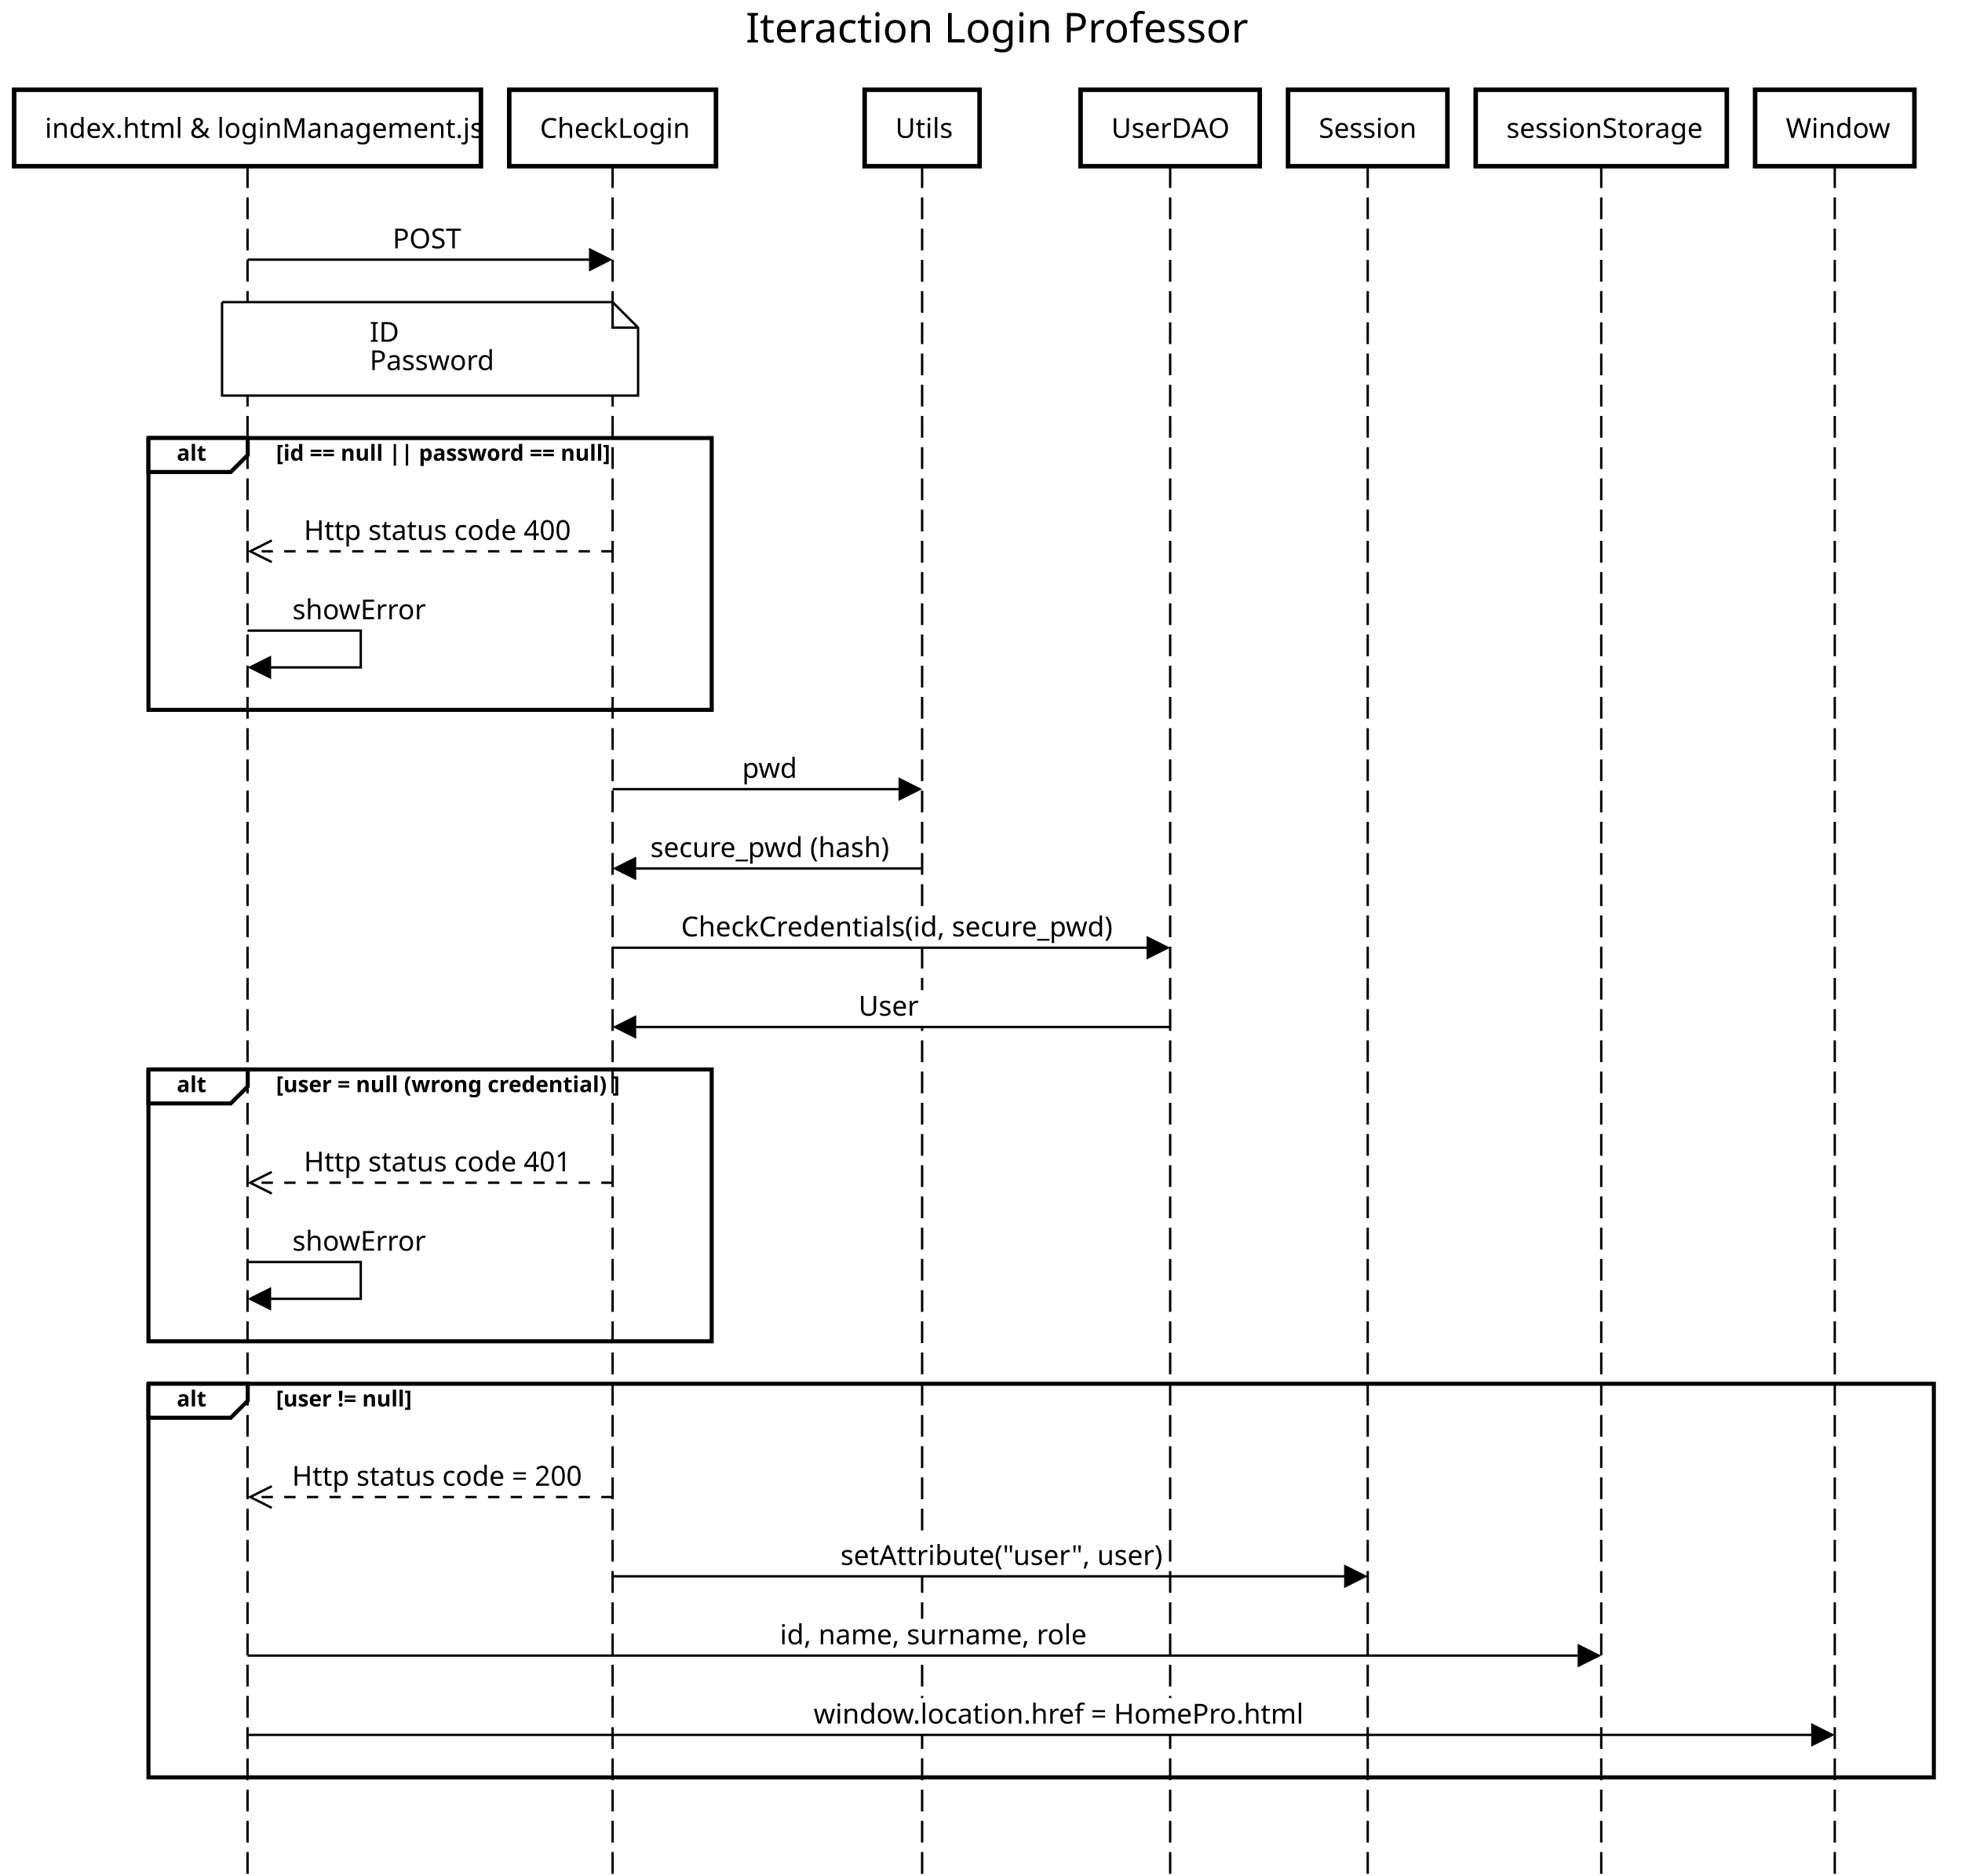
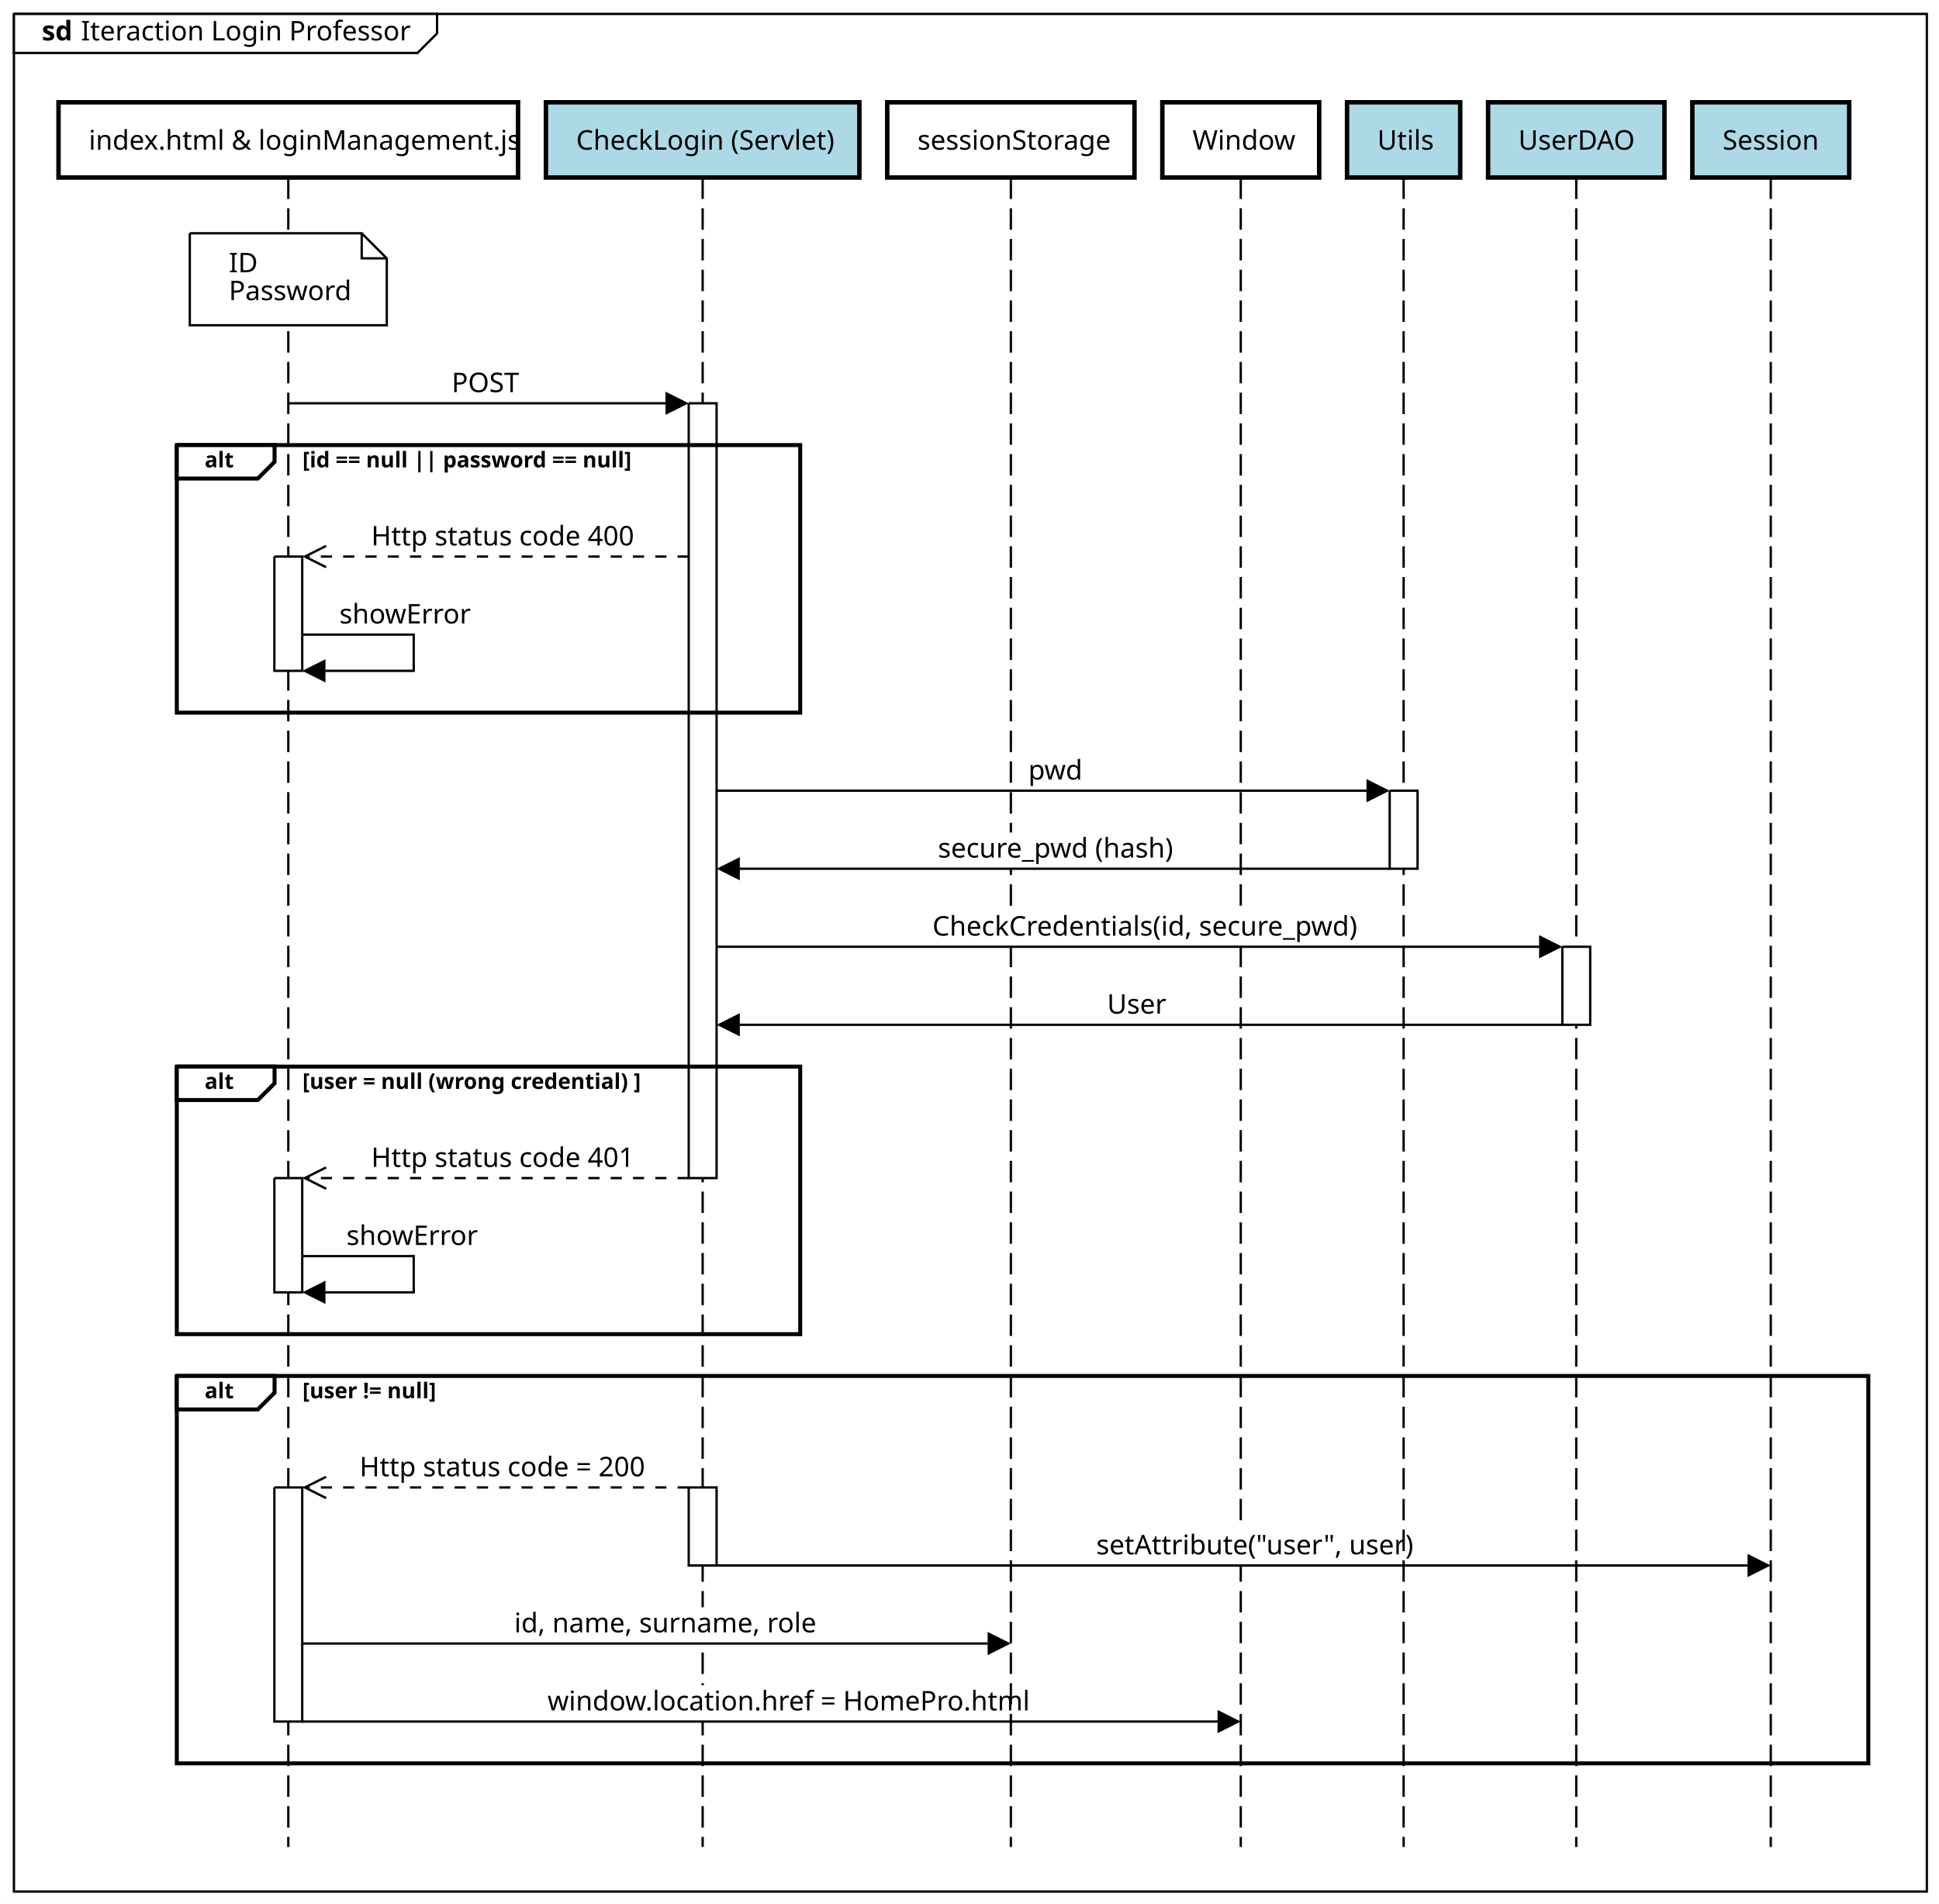
- <svg xmlns="http://www.w3.org/2000/svg" version="1.1" width="1045" height="999">
+ <svg xmlns="http://www.w3.org/2000/svg" version="1.1" width="1049" height="1030">
  <defs />
  <g>
    <g />
    <g />
    <g />
    <g />
    <g />
    <g />
    <g />
    <g />
    <g />
    <g />
    <g />
    <g />
    <g />
    <g />
    <g />
    <g>
-       <rect fill="white" stroke="none" x="0" y="0" width="1045" height="999" />
-     </g>
-     <g>
-       <text fill="black" stroke="none" font-family="sans-serif" font-size="16.5pt" font-style="normal" font-weight="normal" text-decoration="normal" x="397.198" y="22.618" text-anchor="start" dominant-baseline="alphabetic" xml:space="preserve">Iteraction Login Professor</text>
-     </g>
-     <g />
-     <g>
-       <path fill="none" stroke="black" paint-order="fill stroke markers" d=" M 131.843 88.512 L 131.843 999.262" stroke-miterlimit="10" stroke-width="1.257" stroke-dasharray="11.599,5.026" />
-       <path fill="none" stroke="black" paint-order="fill stroke markers" d=" M 326.287 88.512 L 326.287 999.262" stroke-miterlimit="10" stroke-width="1.257" stroke-dasharray="11.599,5.026" />
-       <path fill="none" stroke="black" paint-order="fill stroke markers" d=" M 491.139 88.512 L 491.139 999.262" stroke-miterlimit="10" stroke-width="1.257" stroke-dasharray="11.599,5.026" />
-       <path fill="none" stroke="black" paint-order="fill stroke markers" d=" M 623.252 88.512 L 623.252 999.262" stroke-miterlimit="10" stroke-width="1.257" stroke-dasharray="11.599,5.026" />
-       <path fill="none" stroke="black" paint-order="fill stroke markers" d=" M 728.474 88.512 L 728.474 999.262" stroke-miterlimit="10" stroke-width="1.257" stroke-dasharray="11.599,5.026" />
-       <path fill="none" stroke="black" paint-order="fill stroke markers" d=" M 852.857 88.512 L 852.857 999.262" stroke-miterlimit="10" stroke-width="1.257" stroke-dasharray="11.599,5.026" />
-       <path fill="none" stroke="black" paint-order="fill stroke markers" d=" M 977.233 88.512 L 977.233 999.262" stroke-miterlimit="10" stroke-width="1.257" stroke-dasharray="11.599,5.026" />
-     </g>
-     <g>
-       <path fill="none" stroke="none" />
-       <g>
-         <path fill="white" stroke="black" paint-order="fill stroke markers" d=" M 7.539 47.799 L 256.146 47.799 L 256.146 88.512 L 7.539 88.512 L 7.539 47.799 Z" stroke-miterlimit="10" stroke-width="2.413" stroke-dasharray="" />
-       </g>
-       <g>
-         <g />
-         <text fill="black" stroke="none" font-family="sans-serif" font-size="11pt" font-style="normal" font-weight="normal" text-decoration="normal" x="23.9" y="73.433" text-anchor="start" dominant-baseline="alphabetic" xml:space="preserve">index.html &amp; loginManagement.js</text>
-       </g>
-       <path fill="none" stroke="none" />
-       <g>
-         <path fill="white" stroke="black" paint-order="fill stroke markers" d=" M 271.225 47.799 L 381.349 47.799 L 381.349 88.512 L 271.225 88.512 L 271.225 47.799 Z" stroke-miterlimit="10" stroke-width="2.413" stroke-dasharray="" />
-       </g>
-       <g>
-         <g />
-         <text fill="black" stroke="none" font-family="sans-serif" font-size="11pt" font-style="normal" font-weight="normal" text-decoration="normal" x="287.585" y="73.433" text-anchor="start" dominant-baseline="alphabetic" xml:space="preserve">CheckLogin</text>
-       </g>
-       <path fill="none" stroke="none" />
-       <g>
-         <path fill="white" stroke="black" paint-order="fill stroke markers" d=" M 460.531 47.799 L 521.748 47.799 L 521.748 88.512 L 460.531 88.512 L 460.531 47.799 Z" stroke-miterlimit="10" stroke-width="2.413" stroke-dasharray="" />
-       </g>
-       <g>
-         <g />
-         <text fill="black" stroke="none" font-family="sans-serif" font-size="11pt" font-style="normal" font-weight="normal" text-decoration="normal" x="476.891" y="73.433" text-anchor="start" dominant-baseline="alphabetic" xml:space="preserve">Utils</text>
-       </g>
-       <path fill="none" stroke="none" />
-       <g>
-         <path fill="white" stroke="black" paint-order="fill stroke markers" d=" M 575.54 47.799 L 670.964 47.799 L 670.964 88.512 L 575.54 88.512 L 575.54 47.799 Z" stroke-miterlimit="10" stroke-width="2.413" stroke-dasharray="" />
-       </g>
-       <g>
-         <g />
-         <text fill="black" stroke="none" font-family="sans-serif" font-size="11pt" font-style="normal" font-weight="normal" text-decoration="normal" x="591.9" y="73.433" text-anchor="start" dominant-baseline="alphabetic" xml:space="preserve">UserDAO</text>
-       </g>
-       <path fill="none" stroke="none" />
-       <g>
-         <path fill="white" stroke="black" paint-order="fill stroke markers" d=" M 686.043 47.799 L 770.905 47.799 L 770.905 88.512 L 686.043 88.512 L 686.043 47.799 Z" stroke-miterlimit="10" stroke-width="2.413" stroke-dasharray="" />
-       </g>
-       <g>
-         <g />
-         <text fill="black" stroke="none" font-family="sans-serif" font-size="11pt" font-style="normal" font-weight="normal" text-decoration="normal" x="702.403" y="73.433" text-anchor="start" dominant-baseline="alphabetic" xml:space="preserve">Session</text>
-       </g>
-       <path fill="none" stroke="none" />
-       <g>
-         <path fill="white" stroke="black" paint-order="fill stroke markers" d=" M 785.984 47.799 L 919.731 47.799 L 919.731 88.512 L 785.984 88.512 L 785.984 47.799 Z" stroke-miterlimit="10" stroke-width="2.413" stroke-dasharray="" />
-       </g>
-       <g>
-         <g />
-         <text fill="black" stroke="none" font-family="sans-serif" font-size="11pt" font-style="normal" font-weight="normal" text-decoration="normal" x="802.344" y="73.433" text-anchor="start" dominant-baseline="alphabetic" xml:space="preserve">sessionStorage</text>
-       </g>
-       <path fill="none" stroke="none" />
-       <g>
-         <path fill="white" stroke="black" paint-order="fill stroke markers" d=" M 934.81 47.799 L 1019.657 47.799 L 1019.657 88.512 L 934.81 88.512 L 934.81 47.799 Z" stroke-miterlimit="10" stroke-width="2.413" stroke-dasharray="" />
-       </g>
-       <g>
-         <g />
-         <text fill="black" stroke="none" font-family="sans-serif" font-size="11pt" font-style="normal" font-weight="normal" text-decoration="normal" x="951.17" y="73.433" text-anchor="start" dominant-baseline="alphabetic" xml:space="preserve">Window</text>
-       </g>
-     </g>
-     <g>
-       <g>
-         <g>
-           <rect fill="white" stroke="none" x="206.851" y="118.669" width="44.428" height="19.602" />
-         </g>
-         <text fill="black" stroke="none" font-family="sans-serif" font-size="11pt" font-style="normal" font-weight="normal" text-decoration="normal" x="209.113" y="132.24" text-anchor="start" dominant-baseline="alphabetic" xml:space="preserve">POST</text>
-       </g>
-       <g>
-         <path fill="none" stroke="black" paint-order="fill stroke markers" d=" M 131.843 138.271 L 313.872 138.271" stroke-miterlimit="10" stroke-width="1.257" stroke-dasharray="" />
-         <g transform="translate(326.2869,138.2712) translate(-326.2869,-138.2712)">
-           <path fill="black" stroke="none" paint-order="stroke fill markers" d=" M 313.721 131.988 L 326.287 138.271 L 313.721 144.554 Z" />
-         </g>
-       </g>
-       <path fill="white" stroke="black" paint-order="fill stroke markers" d=" M 118.272 160.889 L 326.287 160.889 L 339.858 174.46 L 339.858 210.649 L 118.272 210.649 L 118.272 160.889 M 326.287 160.889 L 326.287 174.46 L 339.858 174.46" stroke-miterlimit="10" stroke-width="1.257" stroke-dasharray="" />
-       <g>
-         <text fill="black" stroke="none" font-family="sans-serif" font-size="11pt" font-style="normal" font-weight="normal" text-decoration="normal" x="196.89" y="181.999" text-anchor="start" dominant-baseline="alphabetic" xml:space="preserve">ID</text>
-         <text fill="black" stroke="none" font-family="sans-serif" font-size="11pt" font-style="normal" font-weight="normal" text-decoration="normal" x="196.89" y="197.078" text-anchor="start" dominant-baseline="alphabetic" xml:space="preserve">Password</text>
-       </g>
-       <g>
-         <g>
-           <rect fill="white" stroke="none" x="159.587" y="273.979" width="138.956" height="19.602" />
-         </g>
-         <text fill="black" stroke="none" font-family="sans-serif" font-size="11pt" font-style="normal" font-weight="normal" text-decoration="normal" x="161.849" y="287.55" text-anchor="start" dominant-baseline="alphabetic" xml:space="preserve">Http status code 400</text>
-       </g>
-       <g>
-         <path fill="none" stroke="black" paint-order="fill stroke markers" d=" M 326.287 293.581 L 133.728 293.581" stroke-miterlimit="10" stroke-width="1.257" stroke-dasharray="6.031" />
-         <g transform="translate(131.8428,293.5813) translate(-131.8428,-293.5813)">
-           <path fill="none" stroke="black" paint-order="fill stroke markers" d=" M 144.761 287.818 L 133.255 293.581 L 144.761 299.344" stroke-miterlimit="10" stroke-width="1.257" />
-         </g>
-       </g>
-       <g>
-         <g>
-           <rect fill="white" stroke="none" x="149.686" y="316.199" width="75.379" height="19.602" />
-         </g>
-         <text fill="black" stroke="none" font-family="sans-serif" font-size="11pt" font-style="normal" font-weight="normal" text-decoration="normal" x="151.948" y="329.77" text-anchor="start" dominant-baseline="alphabetic" xml:space="preserve"> showError</text>
-       </g>
-       <g>
-         <path fill="none" stroke="black" paint-order="fill stroke markers" d=" M 131.843 335.802 L 192.157 335.802 L 192.157 355.404 L 144.258 355.404" stroke-miterlimit="10" stroke-width="1.257" stroke-dasharray="" />
-         <g transform="translate(131.8428,355.4038) translate(-131.8428,-355.4038)">
-           <path fill="black" stroke="none" paint-order="stroke fill markers" d=" M 144.408 349.121 L 131.843 355.404 L 144.408 361.687 Z" />
-         </g>
-       </g>
-       <g>
-         <g>
-           <rect fill="white" stroke="none" x="393.008" y="400.64" width="31.41" height="19.602" />
-         </g>
-         <text fill="black" stroke="none" font-family="sans-serif" font-size="11pt" font-style="normal" font-weight="normal" text-decoration="normal" x="395.27" y="414.21" text-anchor="start" dominant-baseline="alphabetic" xml:space="preserve">pwd</text>
-       </g>
-       <g>
-         <path fill="none" stroke="black" paint-order="fill stroke markers" d=" M 326.287 420.242 L 478.724 420.242" stroke-miterlimit="10" stroke-width="1.257" stroke-dasharray="" />
-         <g transform="translate(491.1392,420.242) translate(-491.1392,-420.242)">
-           <path fill="black" stroke="none" paint-order="stroke fill markers" d=" M 478.574 413.959 L 491.139 420.242 L 478.574 426.525 Z" />
-         </g>
-       </g>
-       <g>
-         <g>
-           <rect fill="white" stroke="none" x="344.13" y="442.86" width="129.166" height="19.602" />
-         </g>
-         <text fill="black" stroke="none" font-family="sans-serif" font-size="11pt" font-style="normal" font-weight="normal" text-decoration="normal" x="346.392" y="456.431" text-anchor="start" dominant-baseline="alphabetic" xml:space="preserve">secure_pwd (hash)</text>
-       </g>
-       <g>
-         <path fill="none" stroke="black" paint-order="fill stroke markers" d=" M 491.139 462.462 L 338.702 462.462" stroke-miterlimit="10" stroke-width="1.257" stroke-dasharray="" />
-         <g transform="translate(326.2869,462.4622) translate(-326.2869,-462.4622)">
-           <path fill="black" stroke="none" paint-order="stroke fill markers" d=" M 338.852 456.179 L 326.287 462.462 L 338.852 468.745 Z" />
-         </g>
-       </g>
-       <g>
-         <g>
-           <rect fill="white" stroke="none" x="360.5" y="485.08" width="228.54" height="19.602" />
-         </g>
-         <text fill="black" stroke="none" font-family="sans-serif" font-size="11pt" font-style="normal" font-weight="normal" text-decoration="normal" x="362.761" y="498.651" text-anchor="start" dominant-baseline="alphabetic" xml:space="preserve">CheckCredentials(id, secure_pwd)</text>
-       </g>
-       <g>
-         <path fill="none" stroke="black" paint-order="fill stroke markers" d=" M 326.287 504.682 L 610.837 504.682" stroke-miterlimit="10" stroke-width="1.257" stroke-dasharray="" />
-         <g transform="translate(623.252,504.6824) translate(-623.252,-504.6824)">
-           <path fill="black" stroke="none" paint-order="stroke fill markers" d=" M 610.686 498.4 L 623.252 504.682 L 610.686 510.965 Z" />
-         </g>
-       </g>
-       <g>
-         <g>
-           <rect fill="white" stroke="none" x="455" y="527.3" width="39.54" height="19.602" />
-         </g>
-         <text fill="black" stroke="none" font-family="sans-serif" font-size="11pt" font-style="normal" font-weight="normal" text-decoration="normal" x="457.261" y="540.871" text-anchor="start" dominant-baseline="alphabetic" xml:space="preserve">User </text>
-       </g>
-       <g>
-         <path fill="none" stroke="black" paint-order="fill stroke markers" d=" M 623.252 546.903 L 338.702 546.903" stroke-miterlimit="10" stroke-width="1.257" stroke-dasharray="" />
-         <g transform="translate(326.2869,546.9026) translate(-326.2869,-546.9026)">
-           <path fill="black" stroke="none" paint-order="stroke fill markers" d=" M 338.852 540.62 L 326.287 546.903 L 338.852 553.185 Z" />
-         </g>
-       </g>
-       <g>
-         <g>
-           <rect fill="white" stroke="none" x="159.587" y="610.233" width="138.956" height="19.602" />
-         </g>
-         <text fill="black" stroke="none" font-family="sans-serif" font-size="11pt" font-style="normal" font-weight="normal" text-decoration="normal" x="161.849" y="623.804" text-anchor="start" dominant-baseline="alphabetic" xml:space="preserve">Http status code 401</text>
-       </g>
-       <g>
-         <path fill="none" stroke="black" paint-order="fill stroke markers" d=" M 326.287 629.835 L 133.728 629.835" stroke-miterlimit="10" stroke-width="1.257" stroke-dasharray="6.031" />
-         <g transform="translate(131.8428,629.8352) translate(-131.8428,-629.8352)">
-           <path fill="none" stroke="black" paint-order="fill stroke markers" d=" M 144.761 624.072 L 133.255 629.835 L 144.761 635.598" stroke-miterlimit="10" stroke-width="1.257" />
-         </g>
-       </g>
-       <g>
-         <g>
-           <rect fill="white" stroke="none" x="149.686" y="652.453" width="75.379" height="19.602" />
-         </g>
-         <text fill="black" stroke="none" font-family="sans-serif" font-size="11pt" font-style="normal" font-weight="normal" text-decoration="normal" x="151.948" y="666.024" text-anchor="start" dominant-baseline="alphabetic" xml:space="preserve"> showError</text>
-       </g>
-       <g>
-         <path fill="none" stroke="black" paint-order="fill stroke markers" d=" M 131.843 672.055 L 192.157 672.055 L 192.157 691.658 L 144.258 691.658" stroke-miterlimit="10" stroke-width="1.257" stroke-dasharray="" />
-         <g transform="translate(131.8428,691.6576) translate(-131.8428,-691.6576)">
-           <path fill="black" stroke="none" paint-order="stroke fill markers" d=" M 144.408 685.375 L 131.843 691.658 L 144.408 697.94 Z" />
-         </g>
-       </g>
-       <g>
-         <g>
-           <rect fill="white" stroke="none" x="153.271" y="777.606" width="151.587" height="19.602" />
-         </g>
-         <text fill="black" stroke="none" font-family="sans-serif" font-size="11pt" font-style="normal" font-weight="normal" text-decoration="normal" x="155.533" y="791.177" text-anchor="start" dominant-baseline="alphabetic" xml:space="preserve">Http status code = 200</text>
-       </g>
-       <g>
-         <path fill="none" stroke="black" paint-order="fill stroke markers" d=" M 326.287 797.208 L 133.728 797.208" stroke-miterlimit="10" stroke-width="1.257" stroke-dasharray="6.031" />
-         <g transform="translate(131.8428,797.2082) translate(-131.8428,-797.2082)">
-           <path fill="none" stroke="black" paint-order="fill stroke markers" d=" M 144.761 791.445 L 133.255 797.208 L 144.761 802.971" stroke-miterlimit="10" stroke-width="1.257" />
-         </g>
-       </g>
-       <g>
-         <g>
-           <rect fill="white" stroke="none" x="445.386" y="819.826" width="163.989" height="19.602" />
-         </g>
-         <text fill="black" stroke="none" font-family="sans-serif" font-size="11pt" font-style="normal" font-weight="normal" text-decoration="normal" x="447.648" y="833.397" text-anchor="start" dominant-baseline="alphabetic" xml:space="preserve">setAttribute("user", user)</text>
-       </g>
-       <g>
-         <path fill="none" stroke="black" paint-order="fill stroke markers" d=" M 326.287 839.428 L 716.059 839.428" stroke-miterlimit="10" stroke-width="1.257" stroke-dasharray="" />
-         <g transform="translate(728.474,839.4284) translate(-728.474,-839.4284)">
-           <path fill="black" stroke="none" paint-order="stroke fill markers" d=" M 715.909 833.146 L 728.474 839.428 L 715.909 845.711 Z" />
-         </g>
-       </g>
-       <g>
-         <g>
-           <rect fill="white" stroke="none" x="413.107" y="862.046" width="158.486" height="19.602" />
-         </g>
-         <text fill="black" stroke="none" font-family="sans-serif" font-size="11pt" font-style="normal" font-weight="normal" text-decoration="normal" x="415.369" y="875.617" text-anchor="start" dominant-baseline="alphabetic" xml:space="preserve">id, name, surname, role</text>
-       </g>
-       <g>
-         <path fill="none" stroke="black" paint-order="fill stroke markers" d=" M 131.843 881.649 L 840.443 881.649" stroke-miterlimit="10" stroke-width="1.257" stroke-dasharray="" />
-         <g transform="translate(852.8573,881.6486) translate(-852.8573,-881.6486)">
-           <path fill="black" stroke="none" paint-order="stroke fill markers" d=" M 840.292 875.366 L 852.857 881.649 L 840.292 887.931 Z" />
-         </g>
-       </g>
-       <g>
-         <g>
-           <rect fill="white" stroke="none" x="431.101" y="904.267" width="246.874" height="19.602" />
-         </g>
-         <text fill="black" stroke="none" font-family="sans-serif" font-size="11pt" font-style="normal" font-weight="normal" text-decoration="normal" x="433.363" y="917.837" text-anchor="start" dominant-baseline="alphabetic" xml:space="preserve">window.location.href = HomePro.html</text>
-       </g>
-       <g>
-         <path fill="none" stroke="black" paint-order="fill stroke markers" d=" M 131.843 923.869 L 964.819 923.869" stroke-miterlimit="10" stroke-width="1.257" stroke-dasharray="" />
-         <g transform="translate(977.2334,923.8688) translate(-977.2334,-923.8688)">
-           <path fill="black" stroke="none" paint-order="stroke fill markers" d=" M 964.668 917.586 L 977.233 923.869 L 964.668 930.152 Z" />
-         </g>
-       </g>
-       <g>
-         <g />
-         <path fill="none" stroke="black" paint-order="fill stroke markers" d=" M 79.068 233.267 L 379.062 233.267 L 379.062 378.022 L 79.068 378.022 L 79.068 233.267 Z" stroke-miterlimit="10" stroke-width="2.154" stroke-dasharray="" />
-         <path fill="white" stroke="black" paint-order="fill stroke markers" d=" M 79.068 233.267 L 79.068 251.361 L 122.901 251.361 L 131.948 242.314 L 131.948 233.267 L 79.068 233.267" stroke-miterlimit="10" stroke-width="2.154" stroke-dasharray="" />
-         <text fill="black" stroke="none" font-family="sans-serif" font-size="8.8pt" font-style="normal" font-weight="bold" text-decoration="normal" x="94.146" y="245.33" text-anchor="start" dominant-baseline="alphabetic" xml:space="preserve">alt</text>
-         <text fill="black" stroke="none" font-family="sans-serif" font-size="8.8pt" font-style="normal" font-weight="bold" text-decoration="normal" x="147.026" y="245.33" text-anchor="start" dominant-baseline="alphabetic" xml:space="preserve">[id == null || password == null]</text>
-       </g>
-       <g>
-         <g />
-         <path fill="none" stroke="black" paint-order="fill stroke markers" d=" M 79.068 569.521 L 379.062 569.521 L 379.062 714.276 L 79.068 714.276 L 79.068 569.521 Z" stroke-miterlimit="10" stroke-width="2.154" stroke-dasharray="" />
-         <path fill="white" stroke="black" paint-order="fill stroke markers" d=" M 79.068 569.521 L 79.068 587.615 L 122.901 587.615 L 131.948 578.568 L 131.948 569.521 L 79.068 569.521" stroke-miterlimit="10" stroke-width="2.154" stroke-dasharray="" />
-         <text fill="black" stroke="none" font-family="sans-serif" font-size="8.8pt" font-style="normal" font-weight="bold" text-decoration="normal" x="94.146" y="581.583" text-anchor="start" dominant-baseline="alphabetic" xml:space="preserve">alt</text>
-         <text fill="black" stroke="none" font-family="sans-serif" font-size="8.8pt" font-style="normal" font-weight="bold" text-decoration="normal" x="147.026" y="581.583" text-anchor="start" dominant-baseline="alphabetic" xml:space="preserve">[user = null (wrong credential) ]</text>
-       </g>
-       <g>
-         <g />
-         <path fill="none" stroke="black" paint-order="fill stroke markers" d=" M 79.068 736.894 L 1030.009 736.894 L 1030.009 946.487 L 79.068 946.487 L 79.068 736.894 Z" stroke-miterlimit="10" stroke-width="2.154" stroke-dasharray="" />
-         <path fill="white" stroke="black" paint-order="fill stroke markers" d=" M 79.068 736.894 L 79.068 754.988 L 122.901 754.988 L 131.948 745.941 L 131.948 736.894 L 79.068 736.894" stroke-miterlimit="10" stroke-width="2.154" stroke-dasharray="" />
-         <text fill="black" stroke="none" font-family="sans-serif" font-size="8.8pt" font-style="normal" font-weight="bold" text-decoration="normal" x="94.146" y="748.957" text-anchor="start" dominant-baseline="alphabetic" xml:space="preserve">alt</text>
-         <text fill="black" stroke="none" font-family="sans-serif" font-size="8.8pt" font-style="normal" font-weight="bold" text-decoration="normal" x="147.026" y="748.957" text-anchor="start" dominant-baseline="alphabetic" xml:space="preserve">[user != null]</text>
+       <rect fill="white" stroke="none" x="0" y="0" width="1049" height="1030" />
+     </g>
+     <g />
+     <g>
+       <path fill="none" stroke="black" paint-order="fill stroke markers" d=" M 155.969 96.051 L 155.969 999.262" stroke-miterlimit="10" stroke-width="1.257" stroke-dasharray="11.599,5.026" />
+       <path fill="none" stroke="black" paint-order="fill stroke markers" d=" M 380.137 96.051 L 380.137 999.262" stroke-miterlimit="10" stroke-width="1.257" stroke-dasharray="11.599,5.026" />
+       <path fill="none" stroke="black" paint-order="fill stroke markers" d=" M 546.875 96.051 L 546.875 999.262" stroke-miterlimit="10" stroke-width="1.257" stroke-dasharray="11.599,5.026" />
+       <path fill="none" stroke="black" paint-order="fill stroke markers" d=" M 671.251 96.051 L 671.251 999.262" stroke-miterlimit="10" stroke-width="1.257" stroke-dasharray="11.599,5.026" />
+       <path fill="none" stroke="black" paint-order="fill stroke markers" d=" M 759.362 96.051 L 759.362 999.262" stroke-miterlimit="10" stroke-width="1.257" stroke-dasharray="11.599,5.026" />
+       <path fill="none" stroke="black" paint-order="fill stroke markers" d=" M 852.762 96.051 L 852.762 999.262" stroke-miterlimit="10" stroke-width="1.257" stroke-dasharray="11.599,5.026" />
+       <path fill="none" stroke="black" paint-order="fill stroke markers" d=" M 957.984 96.051 L 957.984 999.262" stroke-miterlimit="10" stroke-width="1.257" stroke-dasharray="11.599,5.026" />
+     </g>
+     <g>
+       <path fill="none" stroke="none" />
+       <g>
+         <path fill="white" stroke="black" paint-order="fill stroke markers" d=" M 31.665 55.339 L 280.272 55.339 L 280.272 96.051 L 31.665 96.051 L 31.665 55.339 Z" stroke-miterlimit="10" stroke-width="2.413" stroke-dasharray="" />
+       </g>
+       <g>
+         <g />
+         <text fill="black" stroke="none" font-family="sans-serif" font-size="11pt" font-style="normal" font-weight="normal" text-decoration="normal" x="48.025" y="80.972" text-anchor="start" dominant-baseline="alphabetic" xml:space="preserve">index.html &amp; loginManagement.js</text>
+       </g>
+       <path fill="none" stroke="none" />
+       <g>
+         <path fill="lightblue" stroke="black" paint-order="fill stroke markers" d=" M 295.351 55.339 L 464.923 55.339 L 464.923 96.051 L 295.351 96.051 L 295.351 55.339 Z" stroke-miterlimit="10" stroke-width="2.413" stroke-dasharray="" />
+       </g>
+       <g>
+         <g />
+         <text fill="black" stroke="none" font-family="sans-serif" font-size="11pt" font-style="normal" font-weight="normal" text-decoration="normal" x="311.711" y="80.972" text-anchor="start" dominant-baseline="alphabetic" xml:space="preserve">CheckLogin (Servlet)</text>
+       </g>
+       <path fill="none" stroke="none" />
+       <g>
+         <path fill="white" stroke="black" paint-order="fill stroke markers" d=" M 480.001 55.339 L 613.749 55.339 L 613.749 96.051 L 480.001 96.051 L 480.001 55.339 Z" stroke-miterlimit="10" stroke-width="2.413" stroke-dasharray="" />
+       </g>
+       <g>
+         <g />
+         <text fill="black" stroke="none" font-family="sans-serif" font-size="11pt" font-style="normal" font-weight="normal" text-decoration="normal" x="496.362" y="80.972" text-anchor="start" dominant-baseline="alphabetic" xml:space="preserve">sessionStorage</text>
+       </g>
+       <path fill="none" stroke="none" />
+       <g>
+         <path fill="white" stroke="black" paint-order="fill stroke markers" d=" M 628.827 55.339 L 713.675 55.339 L 713.675 96.051 L 628.827 96.051 L 628.827 55.339 Z" stroke-miterlimit="10" stroke-width="2.413" stroke-dasharray="" />
+       </g>
+       <g>
+         <g />
+         <text fill="black" stroke="none" font-family="sans-serif" font-size="11pt" font-style="normal" font-weight="normal" text-decoration="normal" x="645.188" y="80.972" text-anchor="start" dominant-baseline="alphabetic" xml:space="preserve">Window</text>
+       </g>
+       <path fill="none" stroke="none" />
+       <g>
+         <path fill="lightblue" stroke="black" paint-order="fill stroke markers" d=" M 728.754 55.339 L 789.971 55.339 L 789.971 96.051 L 728.754 96.051 L 728.754 55.339 Z" stroke-miterlimit="10" stroke-width="2.413" stroke-dasharray="" />
+       </g>
+       <g>
+         <g />
+         <text fill="black" stroke="none" font-family="sans-serif" font-size="11pt" font-style="normal" font-weight="normal" text-decoration="normal" x="745.114" y="80.972" text-anchor="start" dominant-baseline="alphabetic" xml:space="preserve">Utils</text>
+       </g>
+       <path fill="none" stroke="none" />
+       <g>
+         <path fill="lightblue" stroke="black" paint-order="fill stroke markers" d=" M 805.05 55.339 L 900.474 55.339 L 900.474 96.051 L 805.05 96.051 L 805.05 55.339 Z" stroke-miterlimit="10" stroke-width="2.413" stroke-dasharray="" />
+       </g>
+       <g>
+         <g />
+         <text fill="black" stroke="none" font-family="sans-serif" font-size="11pt" font-style="normal" font-weight="normal" text-decoration="normal" x="821.41" y="80.972" text-anchor="start" dominant-baseline="alphabetic" xml:space="preserve">UserDAO</text>
+       </g>
+       <path fill="none" stroke="none" />
+       <g>
+         <path fill="lightblue" stroke="black" paint-order="fill stroke markers" d=" M 915.553 55.339 L 1000.415 55.339 L 1000.415 96.051 L 915.553 96.051 L 915.553 55.339 Z" stroke-miterlimit="10" stroke-width="2.413" stroke-dasharray="" />
+       </g>
+       <g>
+         <g />
+         <text fill="black" stroke="none" font-family="sans-serif" font-size="11pt" font-style="normal" font-weight="normal" text-decoration="normal" x="931.913" y="80.972" text-anchor="start" dominant-baseline="alphabetic" xml:space="preserve">Session</text>
+       </g>
+     </g>
+     <g>
+       <path fill="white" stroke="black" paint-order="fill stroke markers" d=" M 372.597 218.188 L 387.676 218.188 L 387.676 637.375 L 372.597 637.375 L 372.597 218.188" stroke-miterlimit="10" stroke-width="1.257" stroke-dasharray="" />
+       <path fill="white" stroke="black" paint-order="fill stroke markers" d=" M 148.429 301.121 L 163.508 301.121 L 163.508 362.943 L 148.429 362.943 L 148.429 301.121" stroke-miterlimit="10" stroke-width="1.257" stroke-dasharray="" />
+       <path fill="white" stroke="black" paint-order="fill stroke markers" d=" M 751.823 427.781 L 766.902 427.781 L 766.902 470.001 L 751.823 470.001 L 751.823 427.781" stroke-miterlimit="10" stroke-width="1.257" stroke-dasharray="" />
+       <path fill="white" stroke="black" paint-order="fill stroke markers" d=" M 845.223 512.222 L 860.301 512.222 L 860.301 554.442 L 845.223 554.442 L 845.223 512.222" stroke-miterlimit="10" stroke-width="1.257" stroke-dasharray="" />
+       <path fill="white" stroke="black" paint-order="fill stroke markers" d=" M 148.429 637.375 L 163.508 637.375 L 163.508 699.197 L 148.429 699.197 L 148.429 637.375" stroke-miterlimit="10" stroke-width="1.257" stroke-dasharray="" />
+       <path fill="white" stroke="black" paint-order="fill stroke markers" d=" M 372.597 804.748 L 387.676 804.748 L 387.676 846.968 L 372.597 846.968 L 372.597 804.748" stroke-miterlimit="10" stroke-width="1.257" stroke-dasharray="" />
+       <path fill="white" stroke="black" paint-order="fill stroke markers" d=" M 148.429 804.748 L 163.508 804.748 L 163.508 931.408 L 148.429 931.408 L 148.429 804.748" stroke-miterlimit="10" stroke-width="1.257" stroke-dasharray="" />
+       <g>
+         <g />
+         <g />
+         <path fill="none" stroke="black" paint-order="fill stroke markers" d=" M 7.539 7.539 L 1042.424 7.539 L 1042.424 1023.388 L 7.539 1023.388 L 7.539 7.539 Z" stroke-miterlimit="10" stroke-width="1.257" stroke-dasharray="" />
+         <path fill="white" stroke="black" paint-order="fill stroke markers" d=" M 7.539 7.539 L 7.539 28.649 L 225.881 28.649 L 236.436 18.094 L 236.436 7.539 L 7.539 7.539" stroke-miterlimit="10" stroke-width="1.257" stroke-dasharray="" />
+         <text fill="black" stroke="none" font-family="sans-serif" font-size="11pt" font-style="normal" font-weight="bold" text-decoration="normal" x="22.618" y="21.864" text-anchor="start" dominant-baseline="alphabetic" xml:space="preserve">sd</text>
+         <text fill="black" stroke="none" font-family="sans-serif" font-size="11pt" font-style="normal" font-weight="normal" text-decoration="normal" x="43.794" y="21.864" text-anchor="start" dominant-baseline="alphabetic" xml:space="preserve">Iteraction Login Professor</text>
+       </g>
+       <path fill="white" stroke="black" paint-order="fill stroke markers" d=" M 102.683 126.208 L 195.683 126.208 L 209.254 139.779 L 209.254 175.968 L 102.683 175.968 L 102.683 126.208 M 195.683 126.208 L 195.683 139.779 L 209.254 139.779" stroke-miterlimit="10" stroke-width="1.257" stroke-dasharray="" />
+       <g>
+         <text fill="black" stroke="none" font-family="sans-serif" font-size="11pt" font-style="normal" font-weight="normal" text-decoration="normal" x="123.794" y="147.318" text-anchor="start" dominant-baseline="alphabetic" xml:space="preserve">ID</text>
+         <text fill="black" stroke="none" font-family="sans-serif" font-size="11pt" font-style="normal" font-weight="normal" text-decoration="normal" x="123.794" y="162.397" text-anchor="start" dominant-baseline="alphabetic" xml:space="preserve">Password</text>
+       </g>
+       <g>
+         <g>
+           <rect fill="white" stroke="none" x="242.069" y="198.586" width="44.428" height="19.602" />
+         </g>
+         <text fill="black" stroke="none" font-family="sans-serif" font-size="11pt" font-style="normal" font-weight="normal" text-decoration="normal" x="244.331" y="212.157" text-anchor="start" dominant-baseline="alphabetic" xml:space="preserve">POST</text>
+       </g>
+       <g>
+         <path fill="none" stroke="black" paint-order="fill stroke markers" d=" M 155.969 218.188 L 360.183 218.188" stroke-miterlimit="10" stroke-width="1.257" stroke-dasharray="" />
+         <g transform="translate(372.5974,218.1881) translate(-372.5974,-218.1881)">
+           <path fill="black" stroke="none" paint-order="stroke fill markers" d=" M 360.032 211.905 L 372.597 218.188 L 360.032 224.471 Z" />
+         </g>
+       </g>
+       <g>
+         <g>
+           <rect fill="white" stroke="none" x="198.575" y="281.518" width="138.956" height="19.602" />
+         </g>
+         <text fill="black" stroke="none" font-family="sans-serif" font-size="11pt" font-style="normal" font-weight="normal" text-decoration="normal" x="200.836" y="295.089" text-anchor="start" dominant-baseline="alphabetic" xml:space="preserve">Http status code 400</text>
+       </g>
+       <g>
+         <path fill="none" stroke="black" paint-order="fill stroke markers" d=" M 372.597 301.121 L 165.393 301.121" stroke-miterlimit="10" stroke-width="1.257" stroke-dasharray="6.031" />
+         <g transform="translate(163.508,301.1206) translate(-163.508,-301.1206)">
+           <path fill="none" stroke="black" paint-order="fill stroke markers" d=" M 176.427 295.357 L 164.921 301.121 L 176.427 306.884" stroke-miterlimit="10" stroke-width="1.257" />
+         </g>
+       </g>
+       <g>
+         <g>
+           <rect fill="white" stroke="none" x="181.351" y="323.739" width="71.307" height="19.602" />
+         </g>
+         <text fill="black" stroke="none" font-family="sans-serif" font-size="11pt" font-style="normal" font-weight="normal" text-decoration="normal" x="183.613" y="337.309" text-anchor="start" dominant-baseline="alphabetic" xml:space="preserve">showError</text>
+       </g>
+       <g>
+         <path fill="none" stroke="black" paint-order="fill stroke markers" d=" M 163.508 343.341 L 223.823 343.341 L 223.823 362.943 L 175.923 362.943" stroke-miterlimit="10" stroke-width="1.257" stroke-dasharray="" />
+         <g transform="translate(163.508,362.9431) translate(-163.508,-362.9431)">
+           <path fill="black" stroke="none" paint-order="stroke fill markers" d=" M 176.074 356.66 L 163.508 362.943 L 176.074 369.226 Z" />
+         </g>
+       </g>
+       <g>
+         <g>
+           <rect fill="white" stroke="none" x="554.044" y="408.179" width="31.41" height="19.602" />
+         </g>
+         <text fill="black" stroke="none" font-family="sans-serif" font-size="11pt" font-style="normal" font-weight="normal" text-decoration="normal" x="556.306" y="421.75" text-anchor="start" dominant-baseline="alphabetic" xml:space="preserve">pwd</text>
+       </g>
+       <g>
+         <path fill="none" stroke="black" paint-order="fill stroke markers" d=" M 387.676 427.781 L 739.408 427.781" stroke-miterlimit="10" stroke-width="1.257" stroke-dasharray="" />
+         <g transform="translate(751.8229,427.7813) translate(-751.8229,-427.7813)">
+           <path fill="black" stroke="none" paint-order="stroke fill markers" d=" M 739.257 421.499 L 751.823 427.781 L 739.257 434.064 Z" />
+         </g>
+       </g>
+       <g>
+         <g>
+           <rect fill="white" stroke="none" x="505.166" y="450.399" width="129.166" height="19.602" />
+         </g>
+         <text fill="black" stroke="none" font-family="sans-serif" font-size="11pt" font-style="normal" font-weight="normal" text-decoration="normal" x="507.428" y="463.97" text-anchor="start" dominant-baseline="alphabetic" xml:space="preserve">secure_pwd (hash)</text>
+       </g>
+       <g>
+         <path fill="none" stroke="black" paint-order="fill stroke markers" d=" M 751.823 470.001 L 400.091 470.001" stroke-miterlimit="10" stroke-width="1.257" stroke-dasharray="" />
+         <g transform="translate(387.6761,470.0015) translate(-387.6761,-470.0015)">
+           <path fill="black" stroke="none" paint-order="stroke fill markers" d=" M 400.242 463.719 L 387.676 470.001 L 400.242 476.284 Z" />
+         </g>
+       </g>
+       <g>
+         <g>
+           <rect fill="white" stroke="none" x="502.18" y="492.619" width="228.54" height="19.602" />
+         </g>
+         <text fill="black" stroke="none" font-family="sans-serif" font-size="11pt" font-style="normal" font-weight="normal" text-decoration="normal" x="504.441" y="506.19" text-anchor="start" dominant-baseline="alphabetic" xml:space="preserve">CheckCredentials(id, secure_pwd)</text>
+       </g>
+       <g>
+         <path fill="none" stroke="black" paint-order="fill stroke markers" d=" M 387.676 512.222 L 832.808 512.222" stroke-miterlimit="10" stroke-width="1.257" stroke-dasharray="" />
+         <g transform="translate(845.2226,512.2217) translate(-845.2226,-512.2217)">
+           <path fill="black" stroke="none" paint-order="stroke fill markers" d=" M 832.657 505.939 L 845.223 512.222 L 832.657 518.504 Z" />
+         </g>
+       </g>
+       <g>
+         <g>
+           <rect fill="white" stroke="none" x="596.679" y="534.84" width="39.54" height="19.602" />
+         </g>
+         <text fill="black" stroke="none" font-family="sans-serif" font-size="11pt" font-style="normal" font-weight="normal" text-decoration="normal" x="598.941" y="548.41" text-anchor="start" dominant-baseline="alphabetic" xml:space="preserve">User </text>
+       </g>
+       <g>
+         <path fill="none" stroke="black" paint-order="fill stroke markers" d=" M 845.223 554.442 L 400.091 554.442" stroke-miterlimit="10" stroke-width="1.257" stroke-dasharray="" />
+         <g transform="translate(387.6761,554.4419) translate(-387.6761,-554.4419)">
+           <path fill="black" stroke="none" paint-order="stroke fill markers" d=" M 400.242 548.159 L 387.676 554.442 L 400.242 560.725 Z" />
+         </g>
+       </g>
+       <g>
+         <g>
+           <rect fill="white" stroke="none" x="198.575" y="617.772" width="138.956" height="19.602" />
+         </g>
+         <text fill="black" stroke="none" font-family="sans-serif" font-size="11pt" font-style="normal" font-weight="normal" text-decoration="normal" x="200.836" y="631.343" text-anchor="start" dominant-baseline="alphabetic" xml:space="preserve">Http status code 401</text>
+       </g>
+       <g>
+         <path fill="none" stroke="black" paint-order="fill stroke markers" d=" M 372.597 637.375 L 165.393 637.375" stroke-miterlimit="10" stroke-width="1.257" stroke-dasharray="6.031" />
+         <g transform="translate(163.508,637.3745) translate(-163.508,-637.3745)">
+           <path fill="none" stroke="black" paint-order="fill stroke markers" d=" M 176.427 631.611 L 164.921 637.375 L 176.427 643.138" stroke-miterlimit="10" stroke-width="1.257" />
+         </g>
+       </g>
+       <g>
+         <g>
+           <rect fill="white" stroke="none" x="181.351" y="659.992" width="75.379" height="19.602" />
+         </g>
+         <text fill="black" stroke="none" font-family="sans-serif" font-size="11pt" font-style="normal" font-weight="normal" text-decoration="normal" x="183.613" y="673.563" text-anchor="start" dominant-baseline="alphabetic" xml:space="preserve"> showError</text>
+       </g>
+       <g>
+         <path fill="none" stroke="black" paint-order="fill stroke markers" d=" M 163.508 679.595 L 223.823 679.595 L 223.823 699.197 L 175.923 699.197" stroke-miterlimit="10" stroke-width="1.257" stroke-dasharray="" />
+         <g transform="translate(163.508,699.197) translate(-163.508,-699.197)">
+           <path fill="black" stroke="none" paint-order="stroke fill markers" d=" M 176.074 692.914 L 163.508 699.197 L 176.074 705.48 Z" />
+         </g>
+       </g>
+       <g>
+         <g>
+           <rect fill="white" stroke="none" x="192.259" y="785.145" width="151.587" height="19.602" />
+         </g>
+         <text fill="black" stroke="none" font-family="sans-serif" font-size="11pt" font-style="normal" font-weight="normal" text-decoration="normal" x="194.521" y="798.716" text-anchor="start" dominant-baseline="alphabetic" xml:space="preserve">Http status code = 200</text>
+       </g>
+       <g>
+         <path fill="none" stroke="black" paint-order="fill stroke markers" d=" M 372.597 804.748 L 165.393 804.748" stroke-miterlimit="10" stroke-width="1.257" stroke-dasharray="6.031" />
+         <g transform="translate(163.508,804.7475) translate(-163.508,-804.7475)">
+           <path fill="none" stroke="black" paint-order="fill stroke markers" d=" M 176.427 798.984 L 164.921 804.748 L 176.427 810.511" stroke-miterlimit="10" stroke-width="1.257" />
+         </g>
+       </g>
+       <g>
+         <g>
+           <rect fill="white" stroke="none" x="590.836" y="827.365" width="163.989" height="19.602" />
+         </g>
+         <text fill="black" stroke="none" font-family="sans-serif" font-size="11pt" font-style="normal" font-weight="normal" text-decoration="normal" x="593.097" y="840.936" text-anchor="start" dominant-baseline="alphabetic" xml:space="preserve">setAttribute("user", user)</text>
+       </g>
+       <g>
+         <path fill="none" stroke="black" paint-order="fill stroke markers" d=" M 387.676 846.968 L 945.569 846.968" stroke-miterlimit="10" stroke-width="1.257" stroke-dasharray="" />
+         <g transform="translate(957.984,846.9677) translate(-957.984,-846.9677)">
+           <path fill="black" stroke="none" paint-order="stroke fill markers" d=" M 945.418 840.685 L 957.984 846.968 L 945.418 853.25 Z" />
+         </g>
+       </g>
+       <g>
+         <g>
+           <rect fill="white" stroke="none" x="275.949" y="869.586" width="158.486" height="19.602" />
+         </g>
+         <text fill="black" stroke="none" font-family="sans-serif" font-size="11pt" font-style="normal" font-weight="normal" text-decoration="normal" x="278.21" y="883.156" text-anchor="start" dominant-baseline="alphabetic" xml:space="preserve">id, name, surname, role</text>
+       </g>
+       <g>
+         <path fill="none" stroke="black" paint-order="fill stroke markers" d=" M 163.508 889.188 L 534.46 889.188" stroke-miterlimit="10" stroke-width="1.257" stroke-dasharray="" />
+         <g transform="translate(546.875,889.1879) translate(-546.875,-889.1879)">
+           <path fill="black" stroke="none" paint-order="stroke fill markers" d=" M 534.309 882.905 L 546.875 889.188 L 534.309 895.471 Z" />
+         </g>
+       </g>
+       <g>
+         <g>
+           <rect fill="white" stroke="none" x="293.943" y="911.806" width="246.874" height="19.602" />
+         </g>
+         <text fill="black" stroke="none" font-family="sans-serif" font-size="11pt" font-style="normal" font-weight="normal" text-decoration="normal" x="296.204" y="925.377" text-anchor="start" dominant-baseline="alphabetic" xml:space="preserve">window.location.href = HomePro.html</text>
+       </g>
+       <g>
+         <path fill="none" stroke="black" paint-order="fill stroke markers" d=" M 163.508 931.408 L 658.836 931.408" stroke-miterlimit="10" stroke-width="1.257" stroke-dasharray="" />
+         <g transform="translate(671.251,931.4082) translate(-671.251,-931.4082)">
+           <path fill="black" stroke="none" paint-order="stroke fill markers" d=" M 658.686 925.125 L 671.251 931.408 L 658.686 937.691 Z" />
+         </g>
+       </g>
+       <g>
+         <g />
+         <path fill="none" stroke="black" paint-order="fill stroke markers" d=" M 95.654 240.806 L 432.912 240.806 L 432.912 385.561 L 95.654 385.561 L 95.654 240.806 Z" stroke-miterlimit="10" stroke-width="2.154" stroke-dasharray="" />
+         <path fill="white" stroke="black" paint-order="fill stroke markers" d=" M 95.654 240.806 L 95.654 258.9 L 139.487 258.9 L 148.534 249.853 L 148.534 240.806 L 95.654 240.806" stroke-miterlimit="10" stroke-width="2.154" stroke-dasharray="" />
+         <text fill="black" stroke="none" font-family="sans-serif" font-size="8.8pt" font-style="normal" font-weight="bold" text-decoration="normal" x="110.733" y="252.869" text-anchor="start" dominant-baseline="alphabetic" xml:space="preserve">alt</text>
+         <text fill="black" stroke="none" font-family="sans-serif" font-size="8.8pt" font-style="normal" font-weight="bold" text-decoration="normal" x="163.613" y="252.869" text-anchor="start" dominant-baseline="alphabetic" xml:space="preserve">[id == null || password == null]</text>
+       </g>
+       <g>
+         <g />
+         <path fill="none" stroke="black" paint-order="fill stroke markers" d=" M 95.654 577.06 L 432.912 577.06 L 432.912 721.815 L 95.654 721.815 L 95.654 577.06 Z" stroke-miterlimit="10" stroke-width="2.154" stroke-dasharray="" />
+         <path fill="white" stroke="black" paint-order="fill stroke markers" d=" M 95.654 577.06 L 95.654 595.154 L 139.487 595.154 L 148.534 586.107 L 148.534 577.06 L 95.654 577.06" stroke-miterlimit="10" stroke-width="2.154" stroke-dasharray="" />
+         <text fill="black" stroke="none" font-family="sans-serif" font-size="8.8pt" font-style="normal" font-weight="bold" text-decoration="normal" x="110.733" y="589.123" text-anchor="start" dominant-baseline="alphabetic" xml:space="preserve">alt</text>
+         <text fill="black" stroke="none" font-family="sans-serif" font-size="8.8pt" font-style="normal" font-weight="bold" text-decoration="normal" x="163.613" y="589.123" text-anchor="start" dominant-baseline="alphabetic" xml:space="preserve">[user = null (wrong credential) ]</text>
+       </g>
+       <g>
+         <g />
+         <path fill="none" stroke="black" paint-order="fill stroke markers" d=" M 95.654 744.433 L 1010.759 744.433 L 1010.759 954.026 L 95.654 954.026 L 95.654 744.433 Z" stroke-miterlimit="10" stroke-width="2.154" stroke-dasharray="" />
+         <path fill="white" stroke="black" paint-order="fill stroke markers" d=" M 95.654 744.433 L 95.654 762.527 L 139.487 762.527 L 148.534 753.48 L 148.534 744.433 L 95.654 744.433" stroke-miterlimit="10" stroke-width="2.154" stroke-dasharray="" />
+         <text fill="black" stroke="none" font-family="sans-serif" font-size="8.8pt" font-style="normal" font-weight="bold" text-decoration="normal" x="110.733" y="756.496" text-anchor="start" dominant-baseline="alphabetic" xml:space="preserve">alt</text>
+         <text fill="black" stroke="none" font-family="sans-serif" font-size="8.8pt" font-style="normal" font-weight="bold" text-decoration="normal" x="163.613" y="756.496" text-anchor="start" dominant-baseline="alphabetic" xml:space="preserve">[user != null]</text>
      </g>
    </g>
    <g />
    <g />
    <g />
    <g />
    <g />
    <g />
    <g />
  </g>
</svg>
